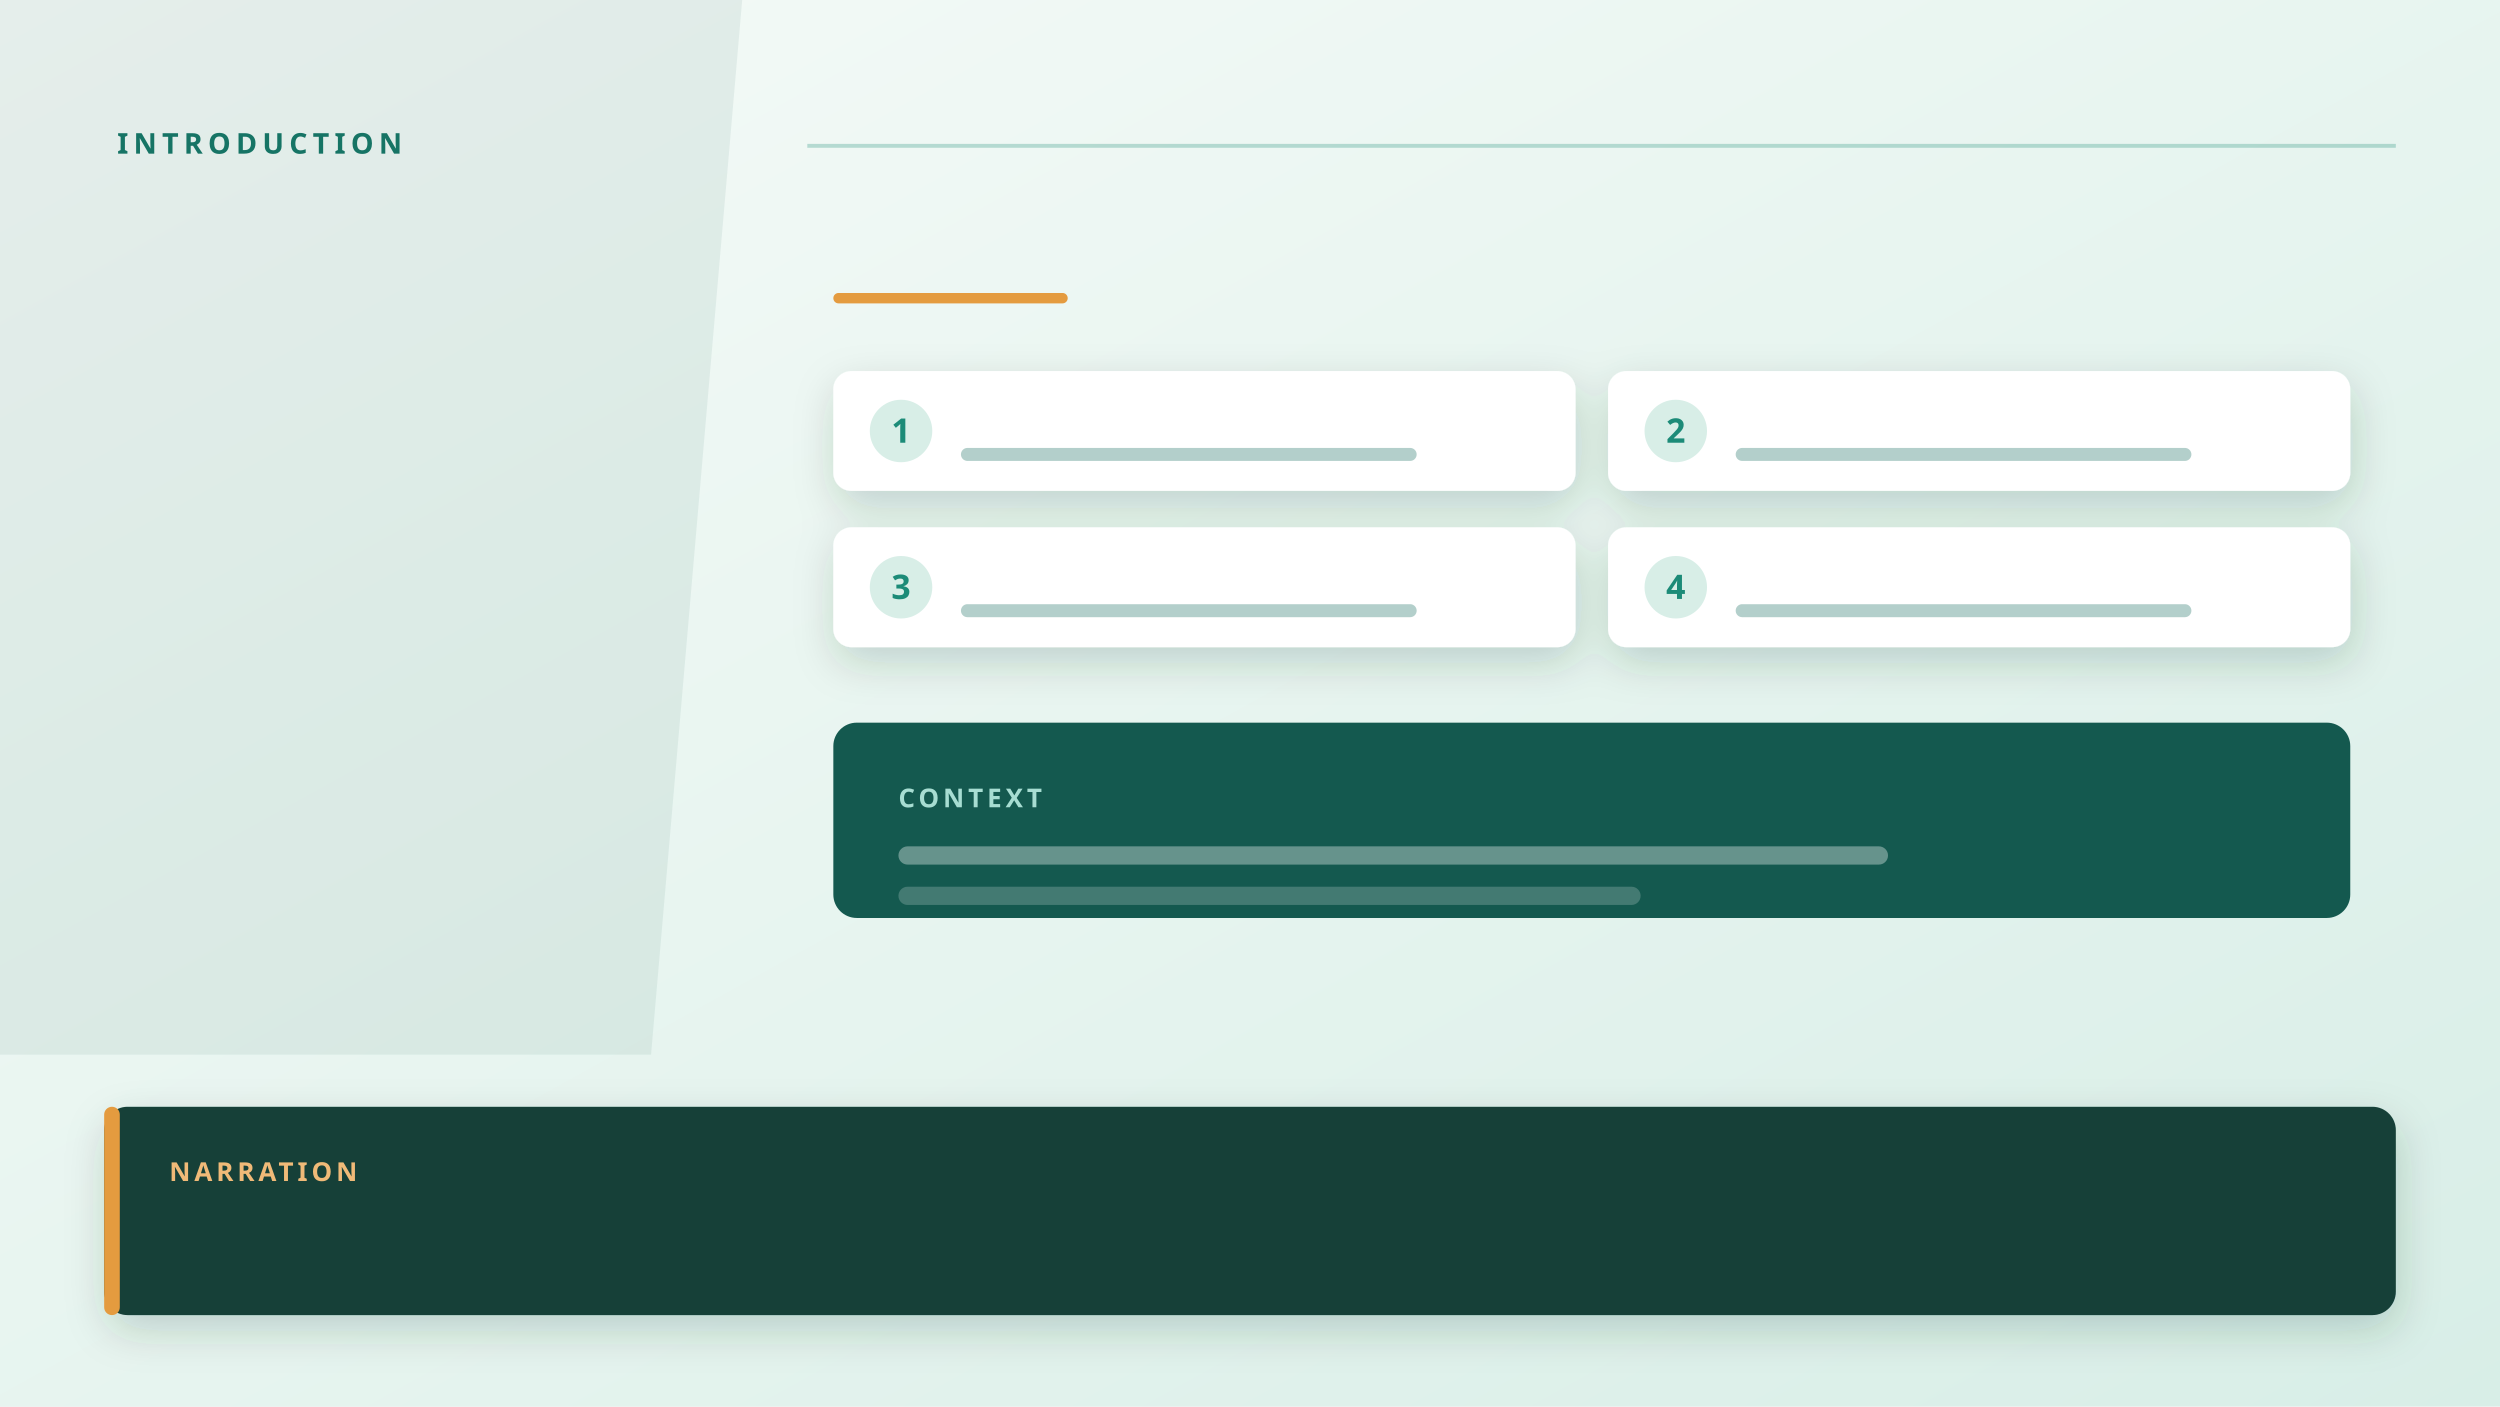
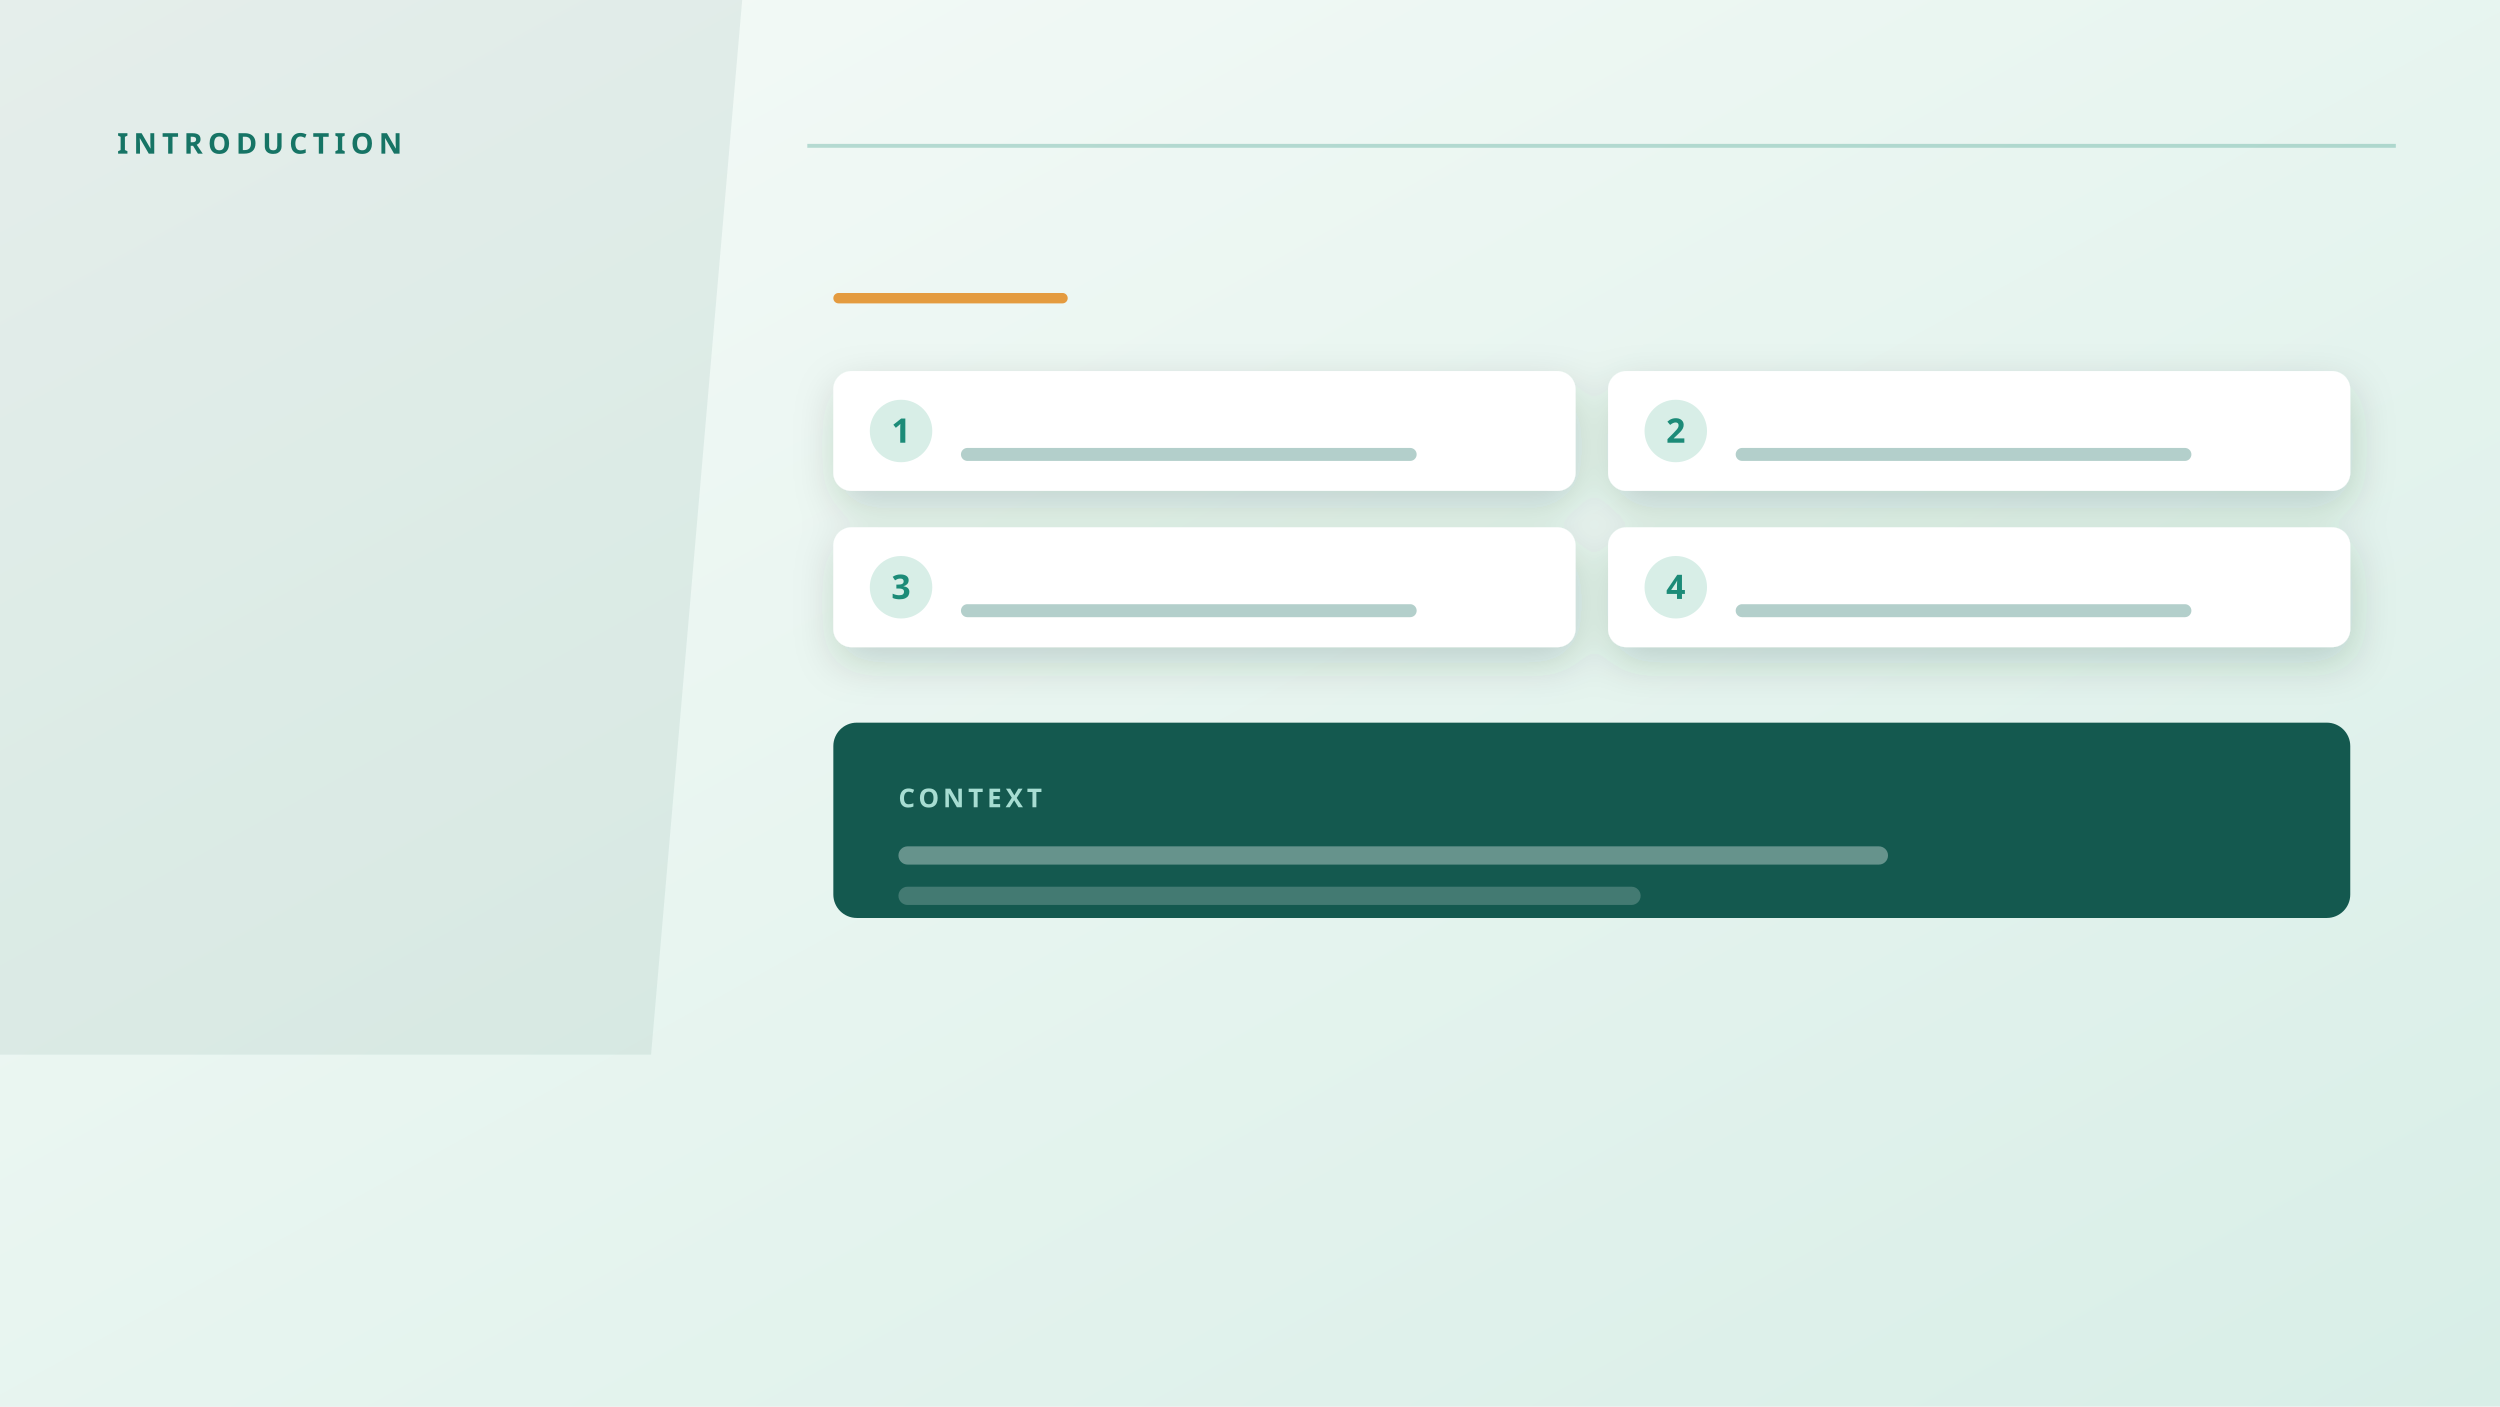
<svg xmlns="http://www.w3.org/2000/svg" viewBox="0 0 1920 1080" width="1920" height="1080">
  <defs>
    <linearGradient id="intro-bg" x2="1" y2="1">
      <stop stop-color="#f6fbf8" />
      <stop offset="1" stop-color="#d8eee7" />
    </linearGradient>
    <linearGradient id="intro-cloud" y2="1">
      <stop stop-color="#fff" />
      <stop offset="1" stop-color="#e0eeeb" />
    </linearGradient>
    <filter id="intro-shadow" x="-25%" y="-25%" width="150%" height="165%">
      <feDropShadow dy="12" stdDeviation="16" flood-color="#183d35" flood-opacity="0.18" />
    </filter>
  </defs>
  <rect width="1920" height="1080" fill="url(#intro-bg)" />
  <path d="M0 0H570L500 810H0Z" fill="#14594f" opacity="0.08" />
  <path d="M620 112H1840" stroke="#1c8b78" stroke-width="3" opacity="0.28" />
  <text x="90" y="118" fill="#167465" font-family="Segoe UI, sans-serif" font-size="22" font-weight="800" letter-spacing="4">INTRODUCTION</text>
  <rect x="640" y="225" width="180" height="8" rx="4" fill="#e49b3f" />
  <g font-family="Segoe UI, sans-serif">
    <g filter="url(#intro-shadow)">
      <rect x="640" y="285" width="570" height="92" rx="14" fill="#fff" />
      <rect x="1235" y="285" width="570" height="92" rx="14" fill="#fff" />
      <rect x="640" y="405" width="570" height="92" rx="14" fill="#fff" />
      <rect x="1235" y="405" width="570" height="92" rx="14" fill="#fff" />
    </g>
    <g fill="#1c8b78" font-size="26" font-weight="800">
      <circle cx="692" cy="331" r="24" fill="#d8eee7" />
      <text x="692" y="340" text-anchor="middle">1</text>
      <circle cx="1287" cy="331" r="24" fill="#d8eee7" />
      <text x="1287" y="340" text-anchor="middle">2</text>
      <circle cx="692" cy="451" r="24" fill="#d8eee7" />
      <text x="692" y="460" text-anchor="middle">3</text>
      <circle cx="1287" cy="451" r="24" fill="#d8eee7" />
      <text x="1287" y="460" text-anchor="middle">4</text>
    </g>
    <g fill="#68a097" opacity="0.5">
      <rect x="738" y="344" width="350" height="10" rx="5" />
      <rect x="1333" y="344" width="350" height="10" rx="5" />
      <rect x="738" y="464" width="350" height="10" rx="5" />
      <rect x="1333" y="464" width="350" height="10" rx="5" />
    </g>
  </g>
  <rect x="640" y="555" width="1165" height="150" rx="18" fill="#14594f" />
  <text x="690" y="620" fill="#a7ddd2" font-family="Segoe UI, sans-serif" font-size="20" font-weight="800" letter-spacing="3">CONTEXT</text>
  <rect x="690" y="650" width="760" height="14" rx="7" fill="#fff" opacity="0.35" />
  <rect x="690" y="681" width="570" height="14" rx="7" fill="#fff" opacity="0.2" />
-   <rect x="80" y="850" width="1760" height="160" rx="18" fill="#153f39" filter="url(#intro-shadow)" />
-   <rect x="80" y="850" width="12" height="160" rx="6" fill="#e49b3f" />
-   <text x="130" y="907" fill="#f0ba78" font-family="Segoe UI, sans-serif" font-size="20" font-weight="800" letter-spacing="3">NARRATION</text>
</svg>
